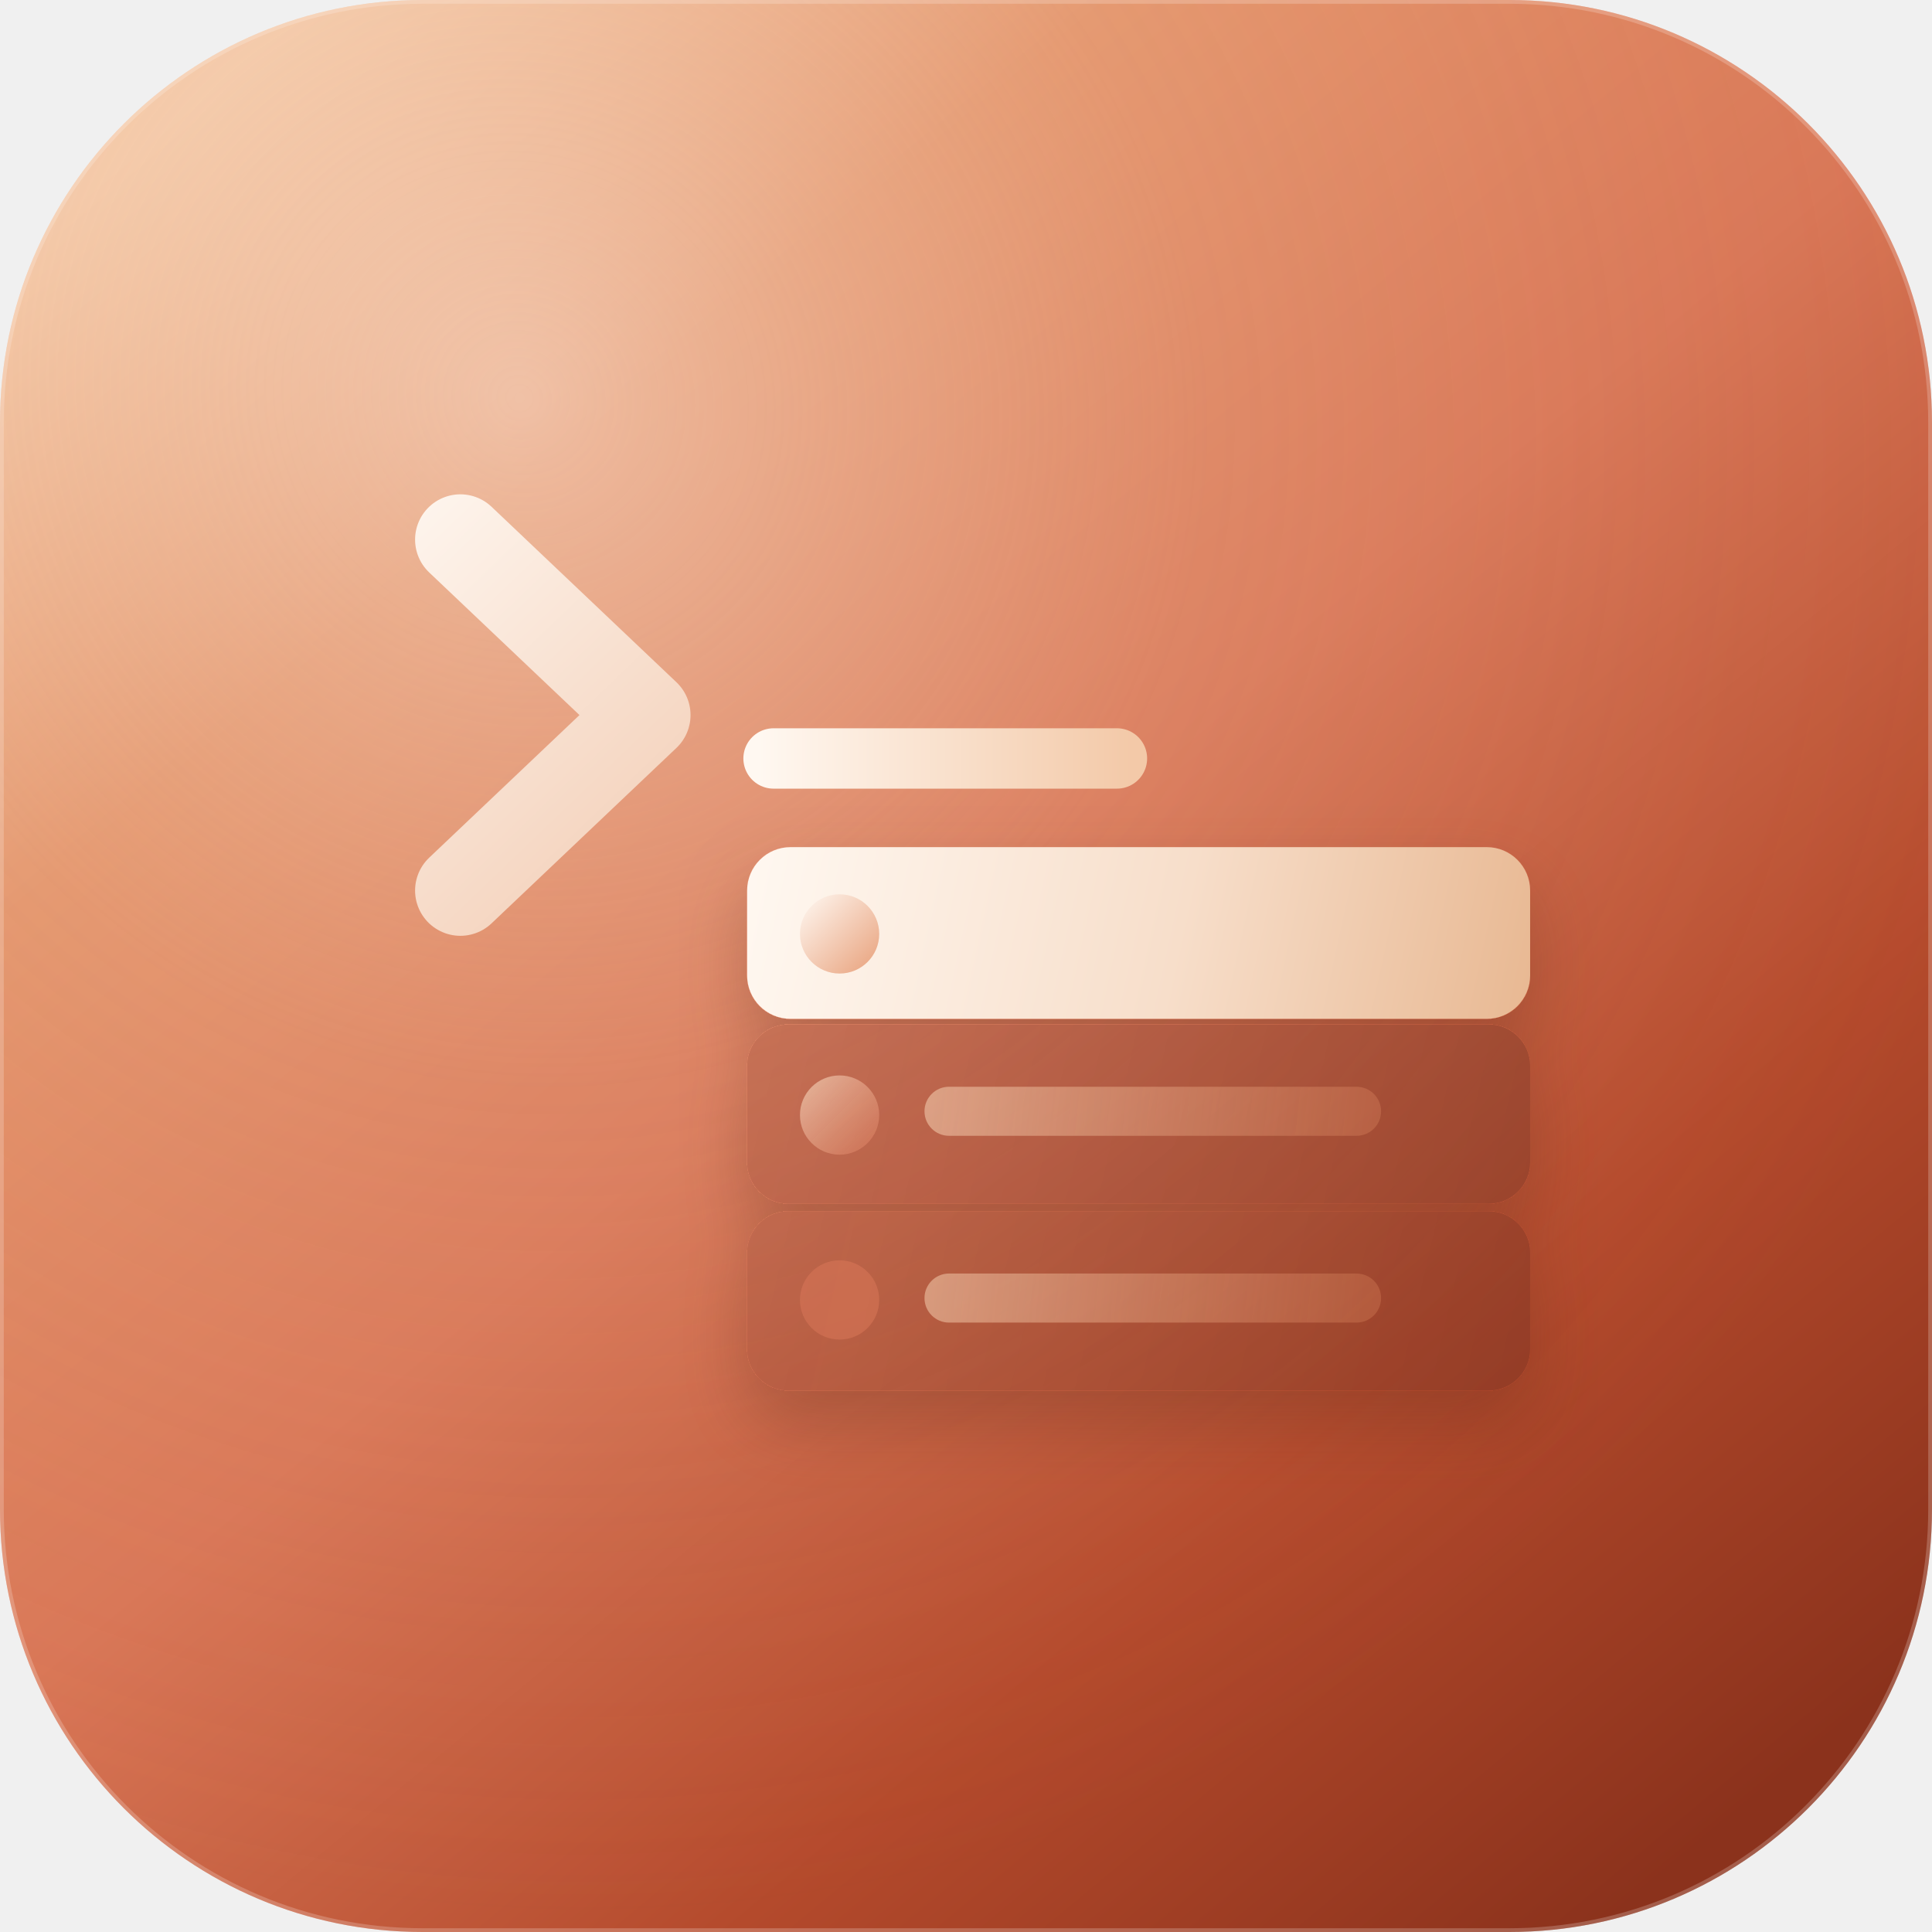
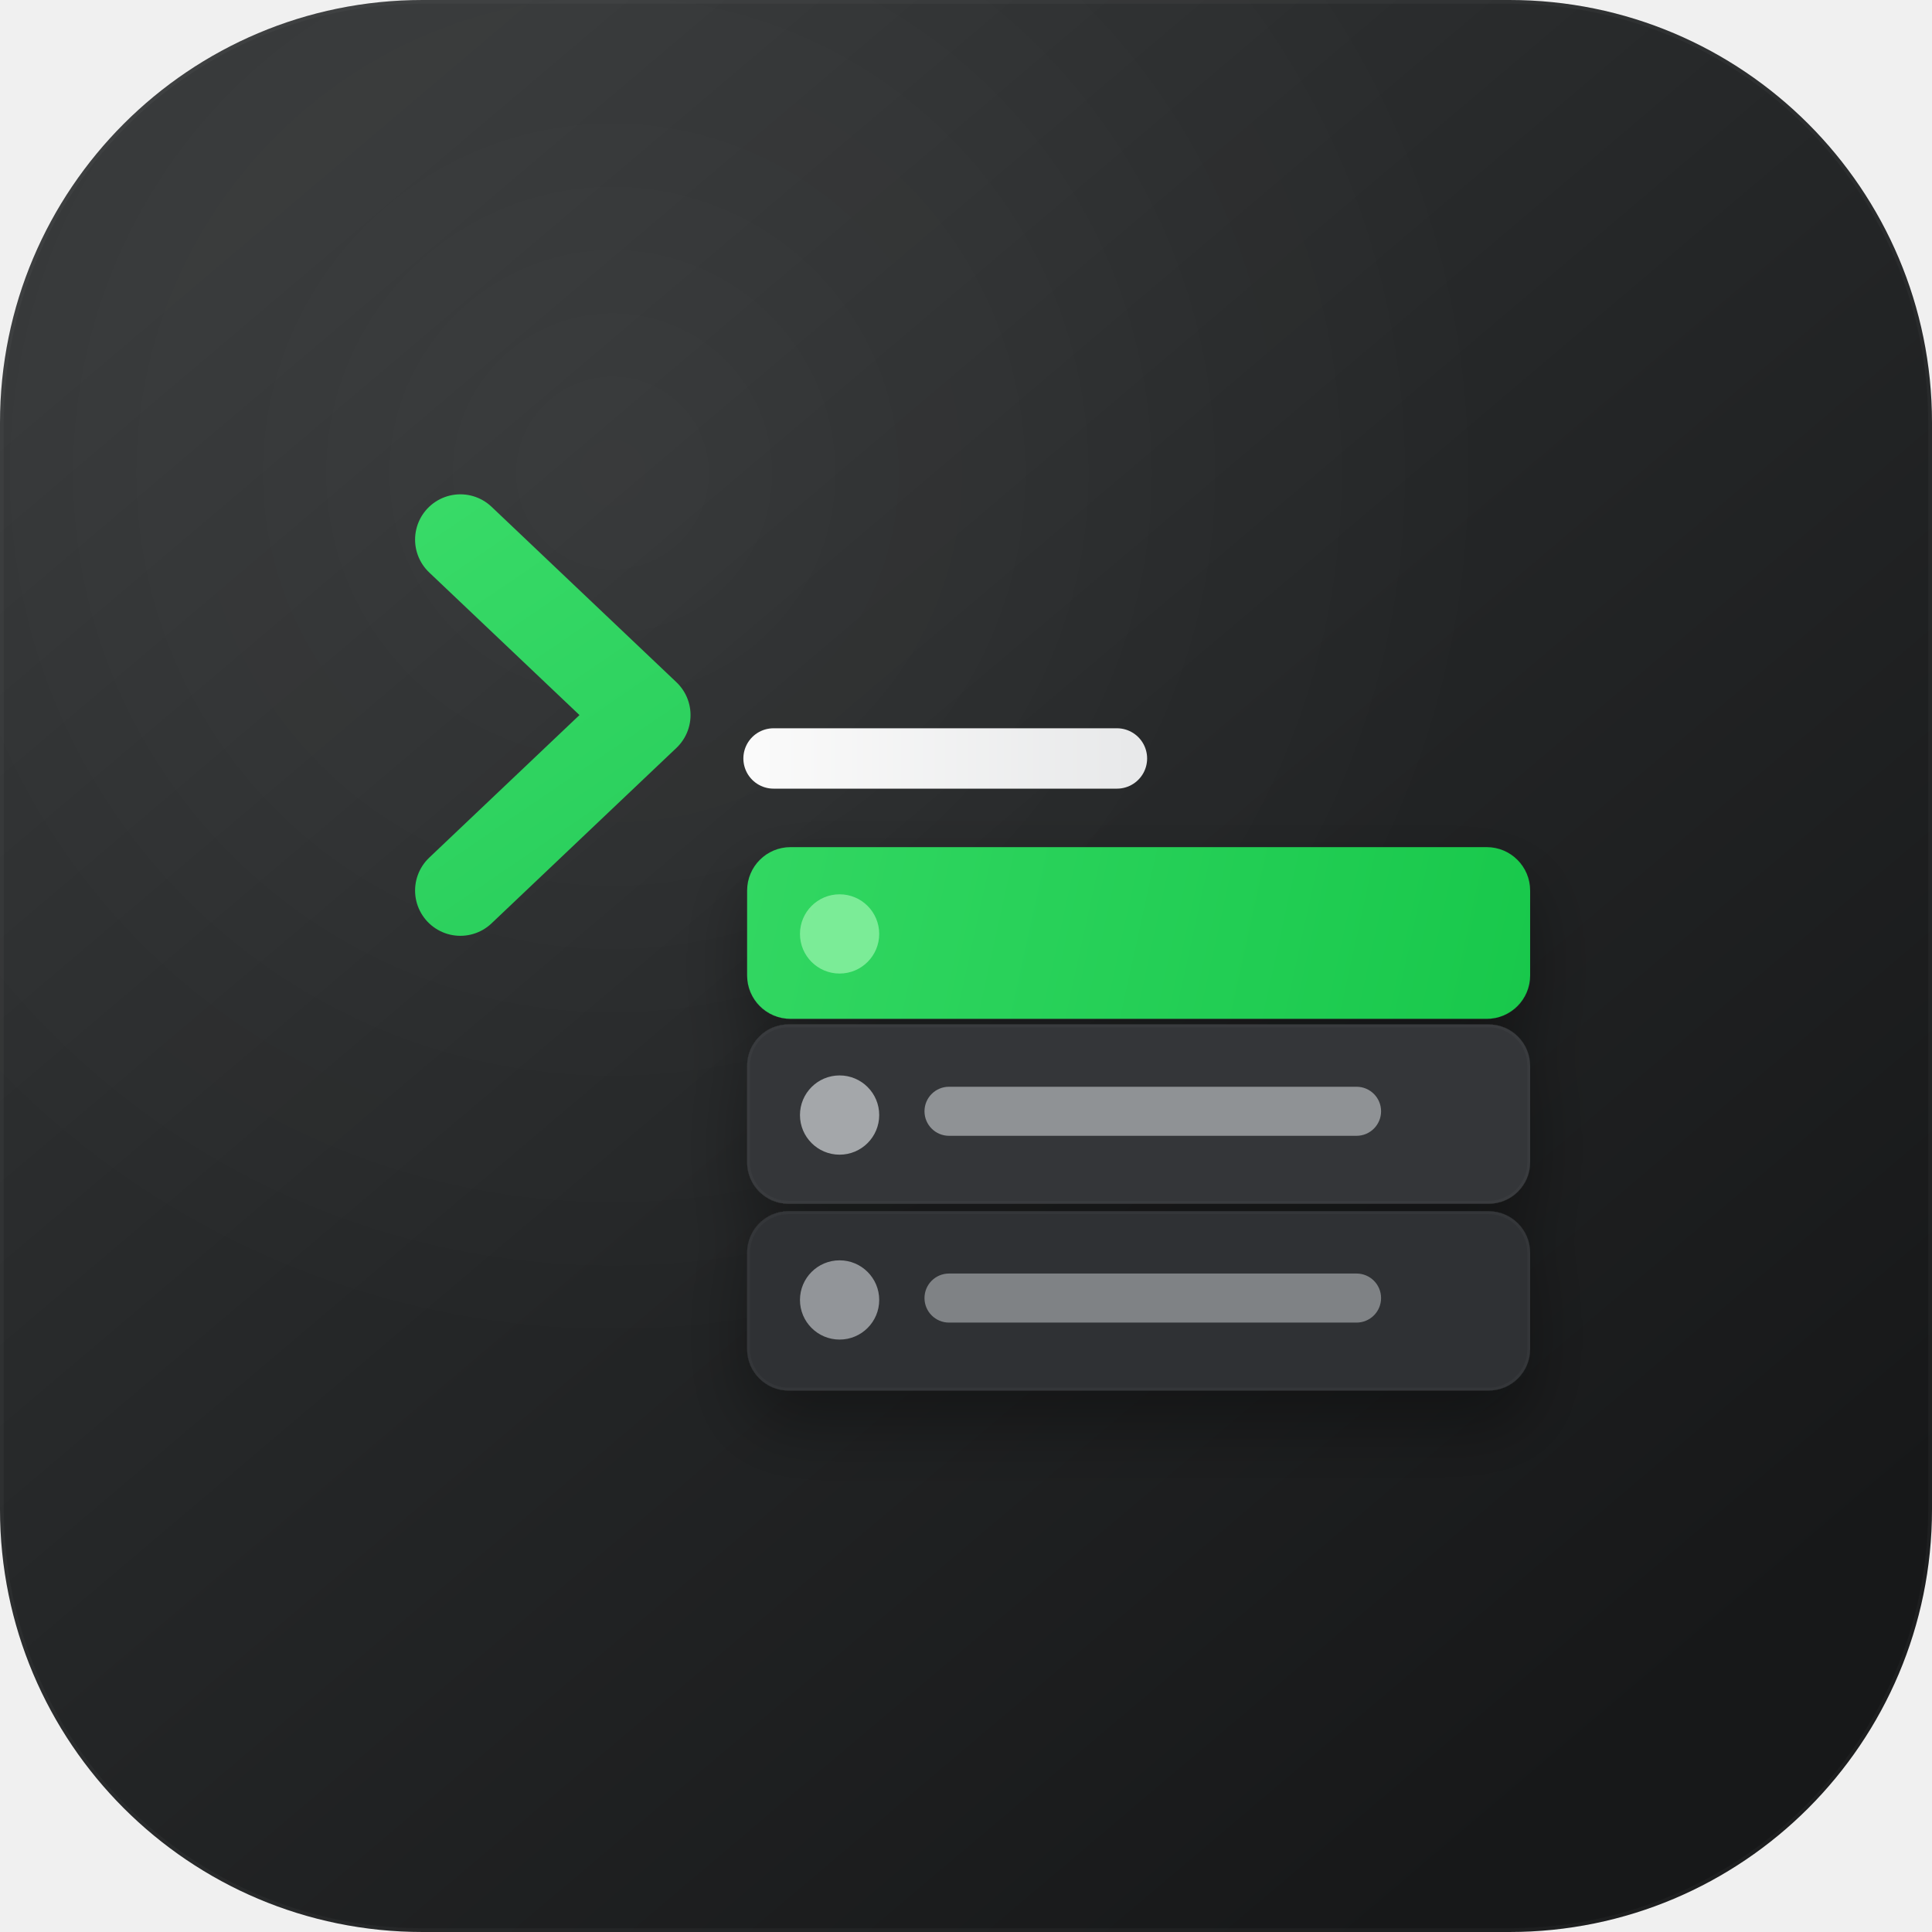
<svg xmlns="http://www.w3.org/2000/svg" viewBox="0 0 1024 1024" fill="none">
  <defs>
-     <linearGradient id="background" x1="120" y1="40" x2="900" y2="980" gradientUnits="userSpaceOnUse">
-       <stop offset="0" stop-color="#F3C4A0" />
-       <stop offset="0.22" stop-color="#E39268" />
-       <stop offset="0.48" stop-color="#D97757" />
-       <stop offset="0.76" stop-color="#B44A2C" />
-       <stop offset="1" stop-color="#8B321C" />
+     <linearGradient id="background" x1="146" y1="94" x2="854" y2="930" gradientUnits="userSpaceOnUse">
+       <stop stop-color="#343637" />
+       <stop offset="0.48" stop-color="#242627" />
+       <stop offset="1" stop-color="#171819" />
    </linearGradient>
-     <radialGradient id="surface-light" cx="0" cy="0" r="1" gradientUnits="userSpaceOnUse" gradientTransform="translate(280 210) rotate(48) scale(820 790)">
-       <stop offset="0" stop-color="#FFF8F1" stop-opacity="0.42" />
-       <stop offset="0.45" stop-color="#F4D4BC" stop-opacity="0.12" />
-       <stop offset="1" stop-color="#D97757" stop-opacity="0" />
+     <radialGradient id="surface-light" cx="0" cy="0" r="1" gradientUnits="userSpaceOnUse" gradientTransform="translate(326 250) rotate(47.5) scale(758 765)">
+       <stop stop-color="#FFFFFF" stop-opacity="0.055" />
+       <stop offset="0.62" stop-color="#FFFFFF" stop-opacity="0" />
    </radialGradient>
-     <linearGradient id="prompt" x1="190" y1="260" x2="420" y2="500" gradientUnits="userSpaceOnUse">
-       <stop offset="0" stop-color="#FFF9F3" />
-       <stop offset="1" stop-color="#F0C4A8" />
+     <linearGradient id="terminal-green" x1="190" y1="275" x2="401" y2="584" gradientUnits="userSpaceOnUse">
+       <stop stop-color="#39DB68" />
+       <stop offset="1" stop-color="#22C956" />
+     </linearGradient>
+     <linearGradient id="selected-green" x1="396" y1="449" x2="811" y2="540" gradientUnits="userSpaceOnUse">
+       <stop stop-color="#32D762" />
+       <stop offset="1" stop-color="#18C84B" />
    </linearGradient>
    <linearGradient id="input-line" x1="402" y1="402" x2="600" y2="402" gradientUnits="userSpaceOnUse">
-       <stop offset="0" stop-color="#FFF8F1" />
-       <stop offset="1" stop-color="#F3C9A8" />
-     </linearGradient>
-     <linearGradient id="selected-row" x1="396" y1="449" x2="811" y2="540" gradientUnits="userSpaceOnUse">
-       <stop offset="0" stop-color="#FFF8F1" />
-       <stop offset="0.55" stop-color="#F7DECA" />
-       <stop offset="1" stop-color="#E8B892" />
-     </linearGradient>
-     <linearGradient id="selected-dot" x1="424" y1="474" x2="466" y2="516" gradientUnits="userSpaceOnUse">
-       <stop offset="0" stop-color="#FFF9F3" />
-       <stop offset="1" stop-color="#E8A07A" />
-     </linearGradient>
-     <linearGradient id="idle-row-1" x1="396" y1="543" x2="811" y2="638" gradientUnits="userSpaceOnUse">
-       <stop offset="0" stop-color="#8A4030" stop-opacity="0.28" />
-       <stop offset="1" stop-color="#6A2E22" stop-opacity="0.38" />
-     </linearGradient>
-     <linearGradient id="idle-row-2" x1="396" y1="642" x2="811" y2="737" gradientUnits="userSpaceOnUse">
-       <stop offset="0" stop-color="#7A3828" stop-opacity="0.22" />
-       <stop offset="1" stop-color="#5C261C" stop-opacity="0.32" />
-     </linearGradient>
-     <linearGradient id="idle-dot" x1="424" y1="570" x2="466" y2="612" gradientUnits="userSpaceOnUse">
-       <stop offset="0" stop-color="#F4D4BC" stop-opacity="0.72" />
-       <stop offset="1" stop-color="#D97757" stop-opacity="0.55" />
-     </linearGradient>
-     <linearGradient id="idle-bar" x1="490" y1="576" x2="732" y2="602" gradientUnits="userSpaceOnUse">
-       <stop offset="0" stop-color="#F6D3B5" stop-opacity="0.55" />
-       <stop offset="1" stop-color="#E08A62" stop-opacity="0.32" />
+       <stop stop-color="#FAFAFA" />
+       <stop offset="1" stop-color="#E8E9EA" />
    </linearGradient>
    <filter id="panel-shadow" x="360" y="423" width="487" height="374" filterUnits="userSpaceOnUse" color-interpolation-filters="sRGB">
      <feFlood flood-opacity="0" result="BackgroundImageFix" />
      <feColorMatrix in="SourceAlpha" values="0 0 0 0 0 0 0 0 0 0 0 0 0 0 0 0 0 0 127 0" result="hardAlpha" />
      <feOffset dy="18" />
      <feGaussianBlur stdDeviation="18" />
      <feComposite in2="hardAlpha" operator="out" />
-       <feColorMatrix values="0 0 0 0 0.35 0 0 0 0 0.16 0 0 0 0 0.1 0 0 0 0.28 0" />
+       <feColorMatrix values="0 0 0 0 0 0 0 0 0 0 0 0 0 0 0 0 0 0 0.34 0" />
      <feBlend in2="BackgroundImageFix" result="effect1_dropShadow" />
      <feBlend in="SourceGraphic" in2="effect1_dropShadow" result="shape" />
    </filter>
  </defs>
  <rect width="1024" height="1024" rx="224" fill="url(#background)" />
  <rect width="1024" height="1024" rx="224" fill="url(#surface-light)" />
-   <rect x="1" y="1" width="1022" height="1022" rx="223" stroke="#FFF8F1" stroke-opacity="0.22" stroke-width="2" />
-   <path d="M244 286L342 379L244 472" stroke="url(#prompt)" stroke-width="48" stroke-linecap="round" stroke-linejoin="round" />
+   <rect x="1" y="1" width="1022" height="1022" rx="223" stroke="#FFFFFF" stroke-opacity="0.035" stroke-width="2" />
+   <path d="M244 286L342 379L244 472" stroke="url(#terminal-green)" stroke-width="48" stroke-linecap="round" stroke-linejoin="round" />
  <path d="M410 402H592" stroke="url(#input-line)" stroke-width="32" stroke-linecap="round" />
  <g filter="url(#panel-shadow)">
-     <rect x="396" y="449" width="415" height="91" rx="23" fill="url(#selected-row)" />
-     <circle cx="445" cy="495" r="21" fill="url(#selected-dot)" />
-     <rect x="396" y="543" width="415" height="95" rx="22" fill="url(#idle-row-1)" />
-     <circle cx="445" cy="591" r="21" fill="url(#idle-dot)" />
-     <rect x="490" y="576" width="242" height="26" rx="13" fill="url(#idle-bar)" />
-     <rect x="396" y="642" width="415" height="95" rx="22" fill="url(#idle-row-2)" />
-     <circle cx="445" cy="689" r="21" fill="url(#idle-dot)" />
-     <rect x="490" y="675" width="242" height="26" rx="13" fill="url(#idle-bar)" />
+     <rect x="396" y="449" width="415" height="91" rx="23" fill="url(#selected-green)" />
+     <circle cx="445" cy="495" r="21" fill="#91F2A7" fill-opacity="0.78" />
+     <rect x="396" y="543" width="415" height="95" rx="22" fill="#343639" />
+     <rect x="396.75" y="543.75" width="413.5" height="93.5" rx="21.25" stroke="#FFFFFF" stroke-opacity="0.025" stroke-width="1.5" />
+     <circle cx="445" cy="591" r="21" fill="#A4A7AA" />
+     <rect x="490" y="576" width="242" height="26" rx="13" fill="#8F9295" />
+     <rect x="396" y="642" width="415" height="95" rx="22" fill="#2F3134" />
+     <rect x="396.75" y="642.75" width="413.5" height="93.5" rx="21.25" stroke="#FFFFFF" stroke-opacity="0.025" stroke-width="1.5" />
+     <circle cx="445" cy="689" r="21" fill="#929599" />
+     <rect x="490" y="675" width="242" height="26" rx="13" fill="#7F8285" />
  </g>
</svg>
